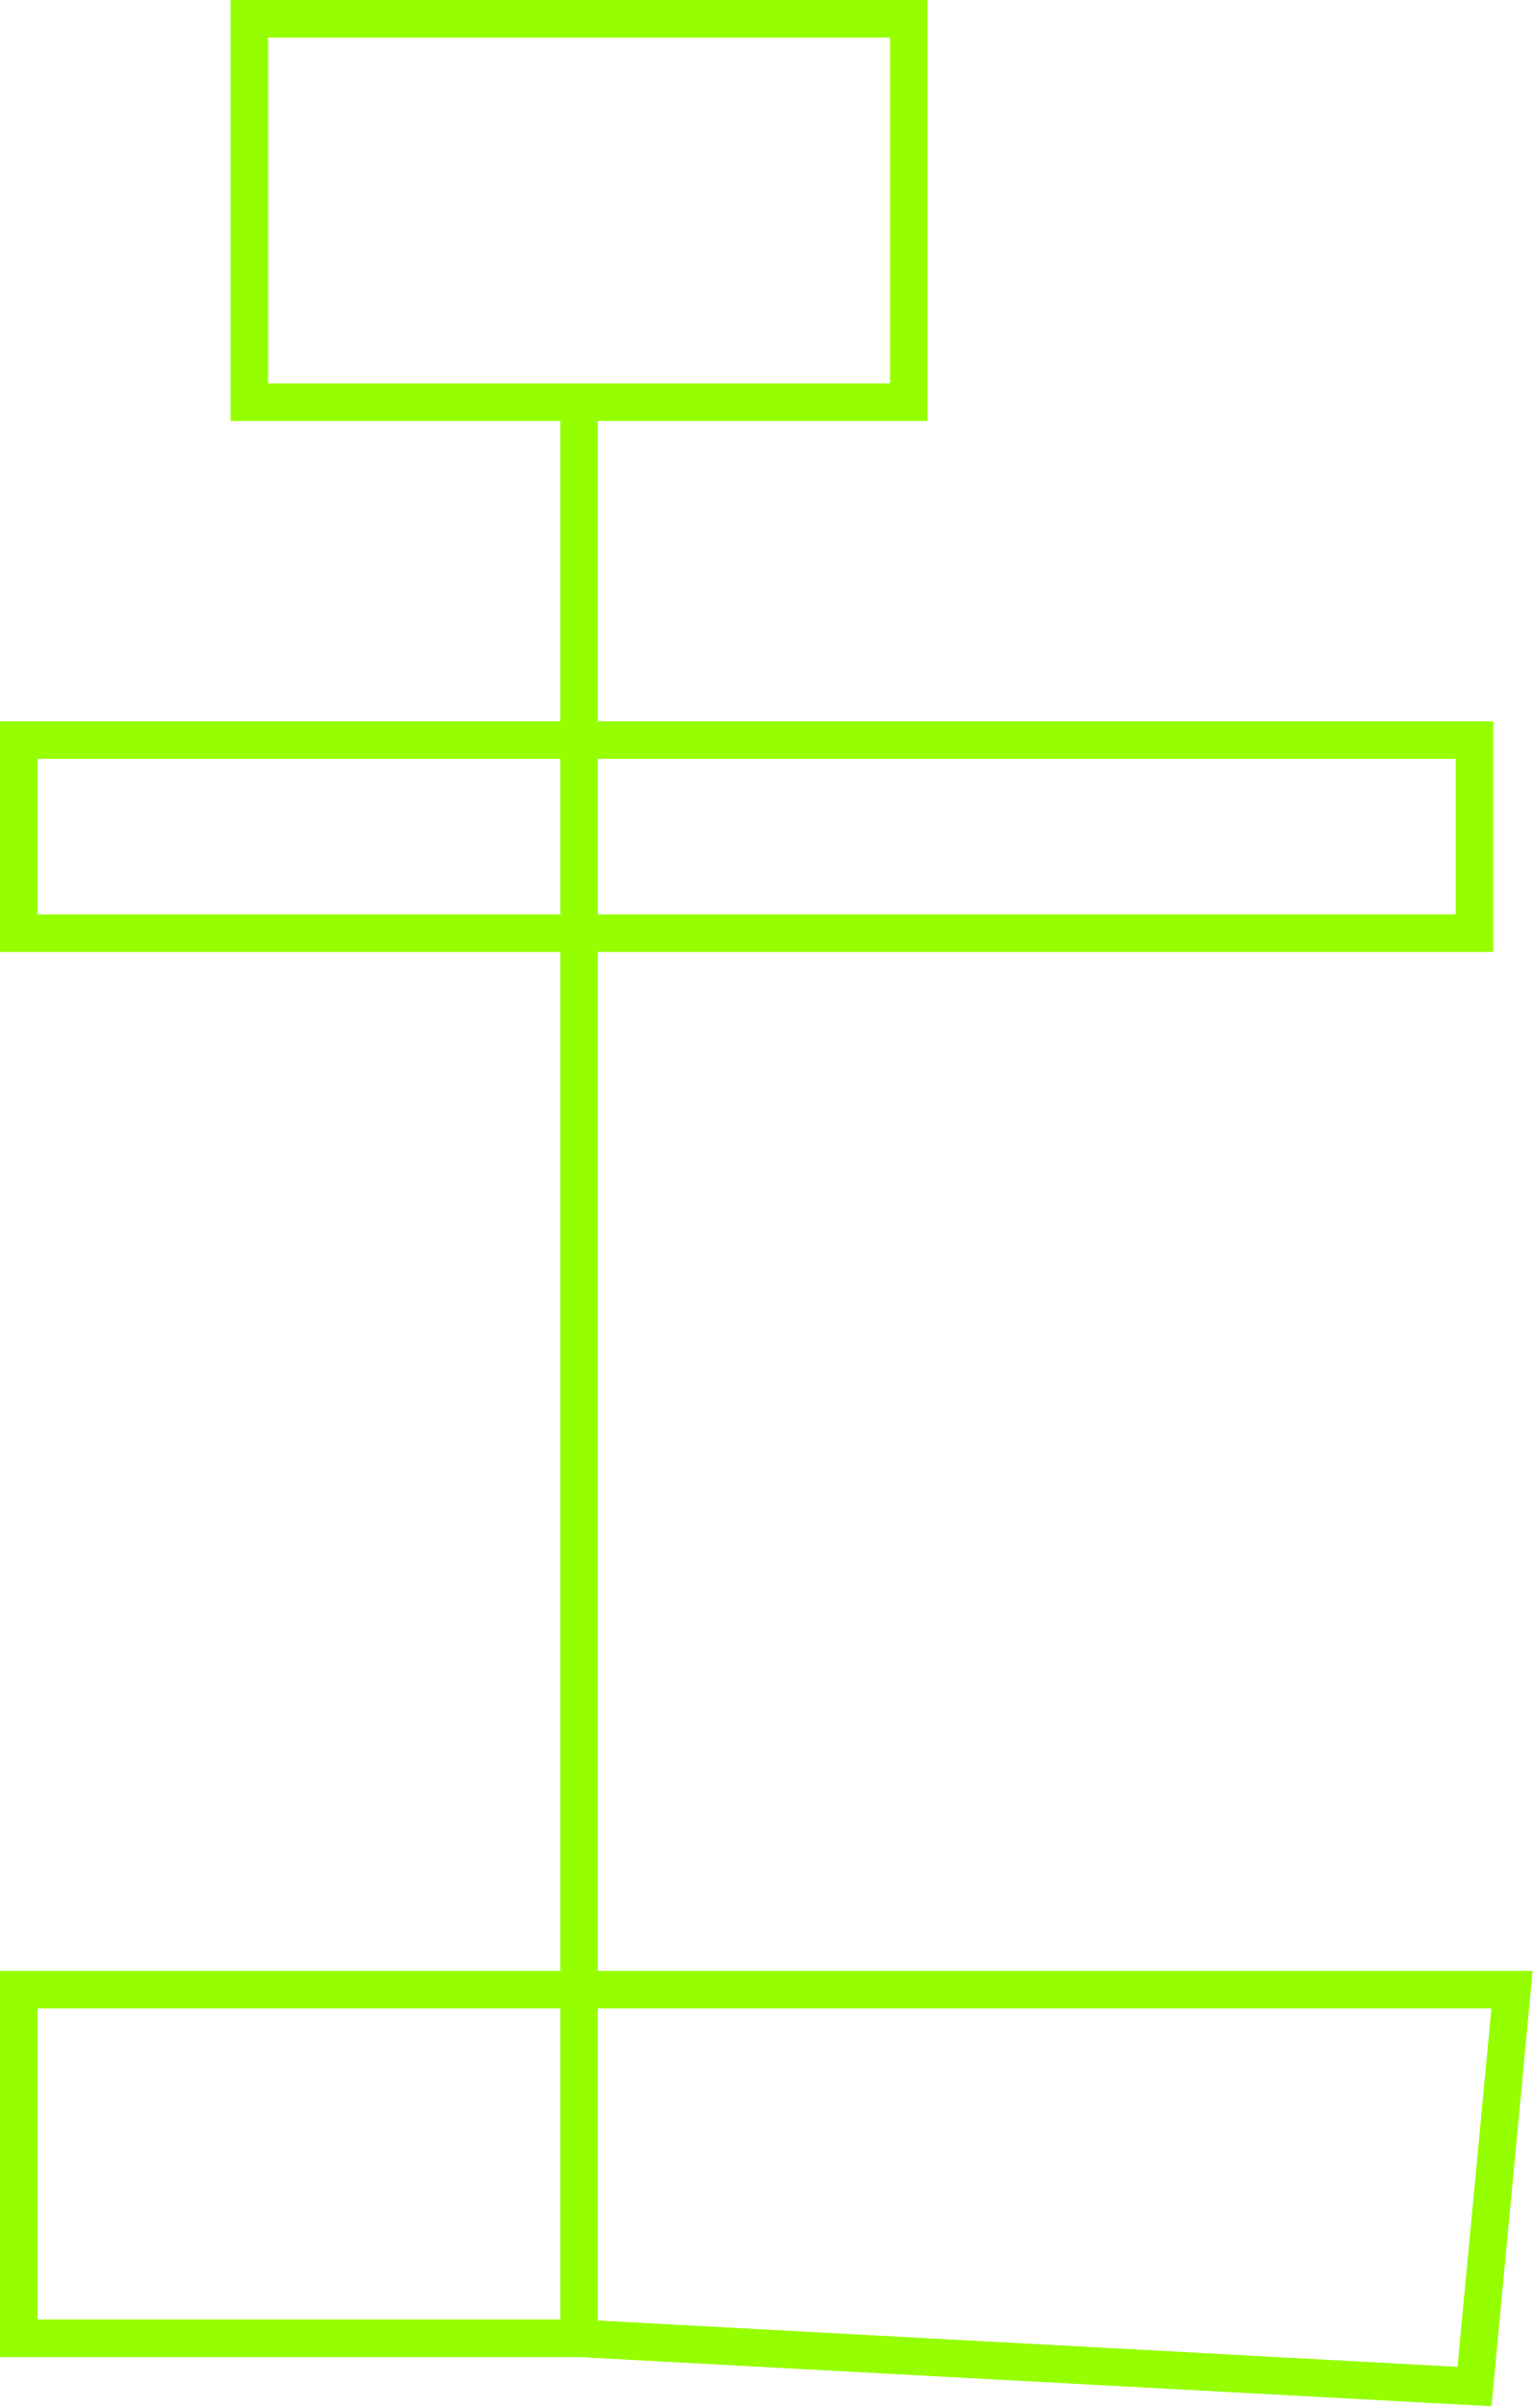
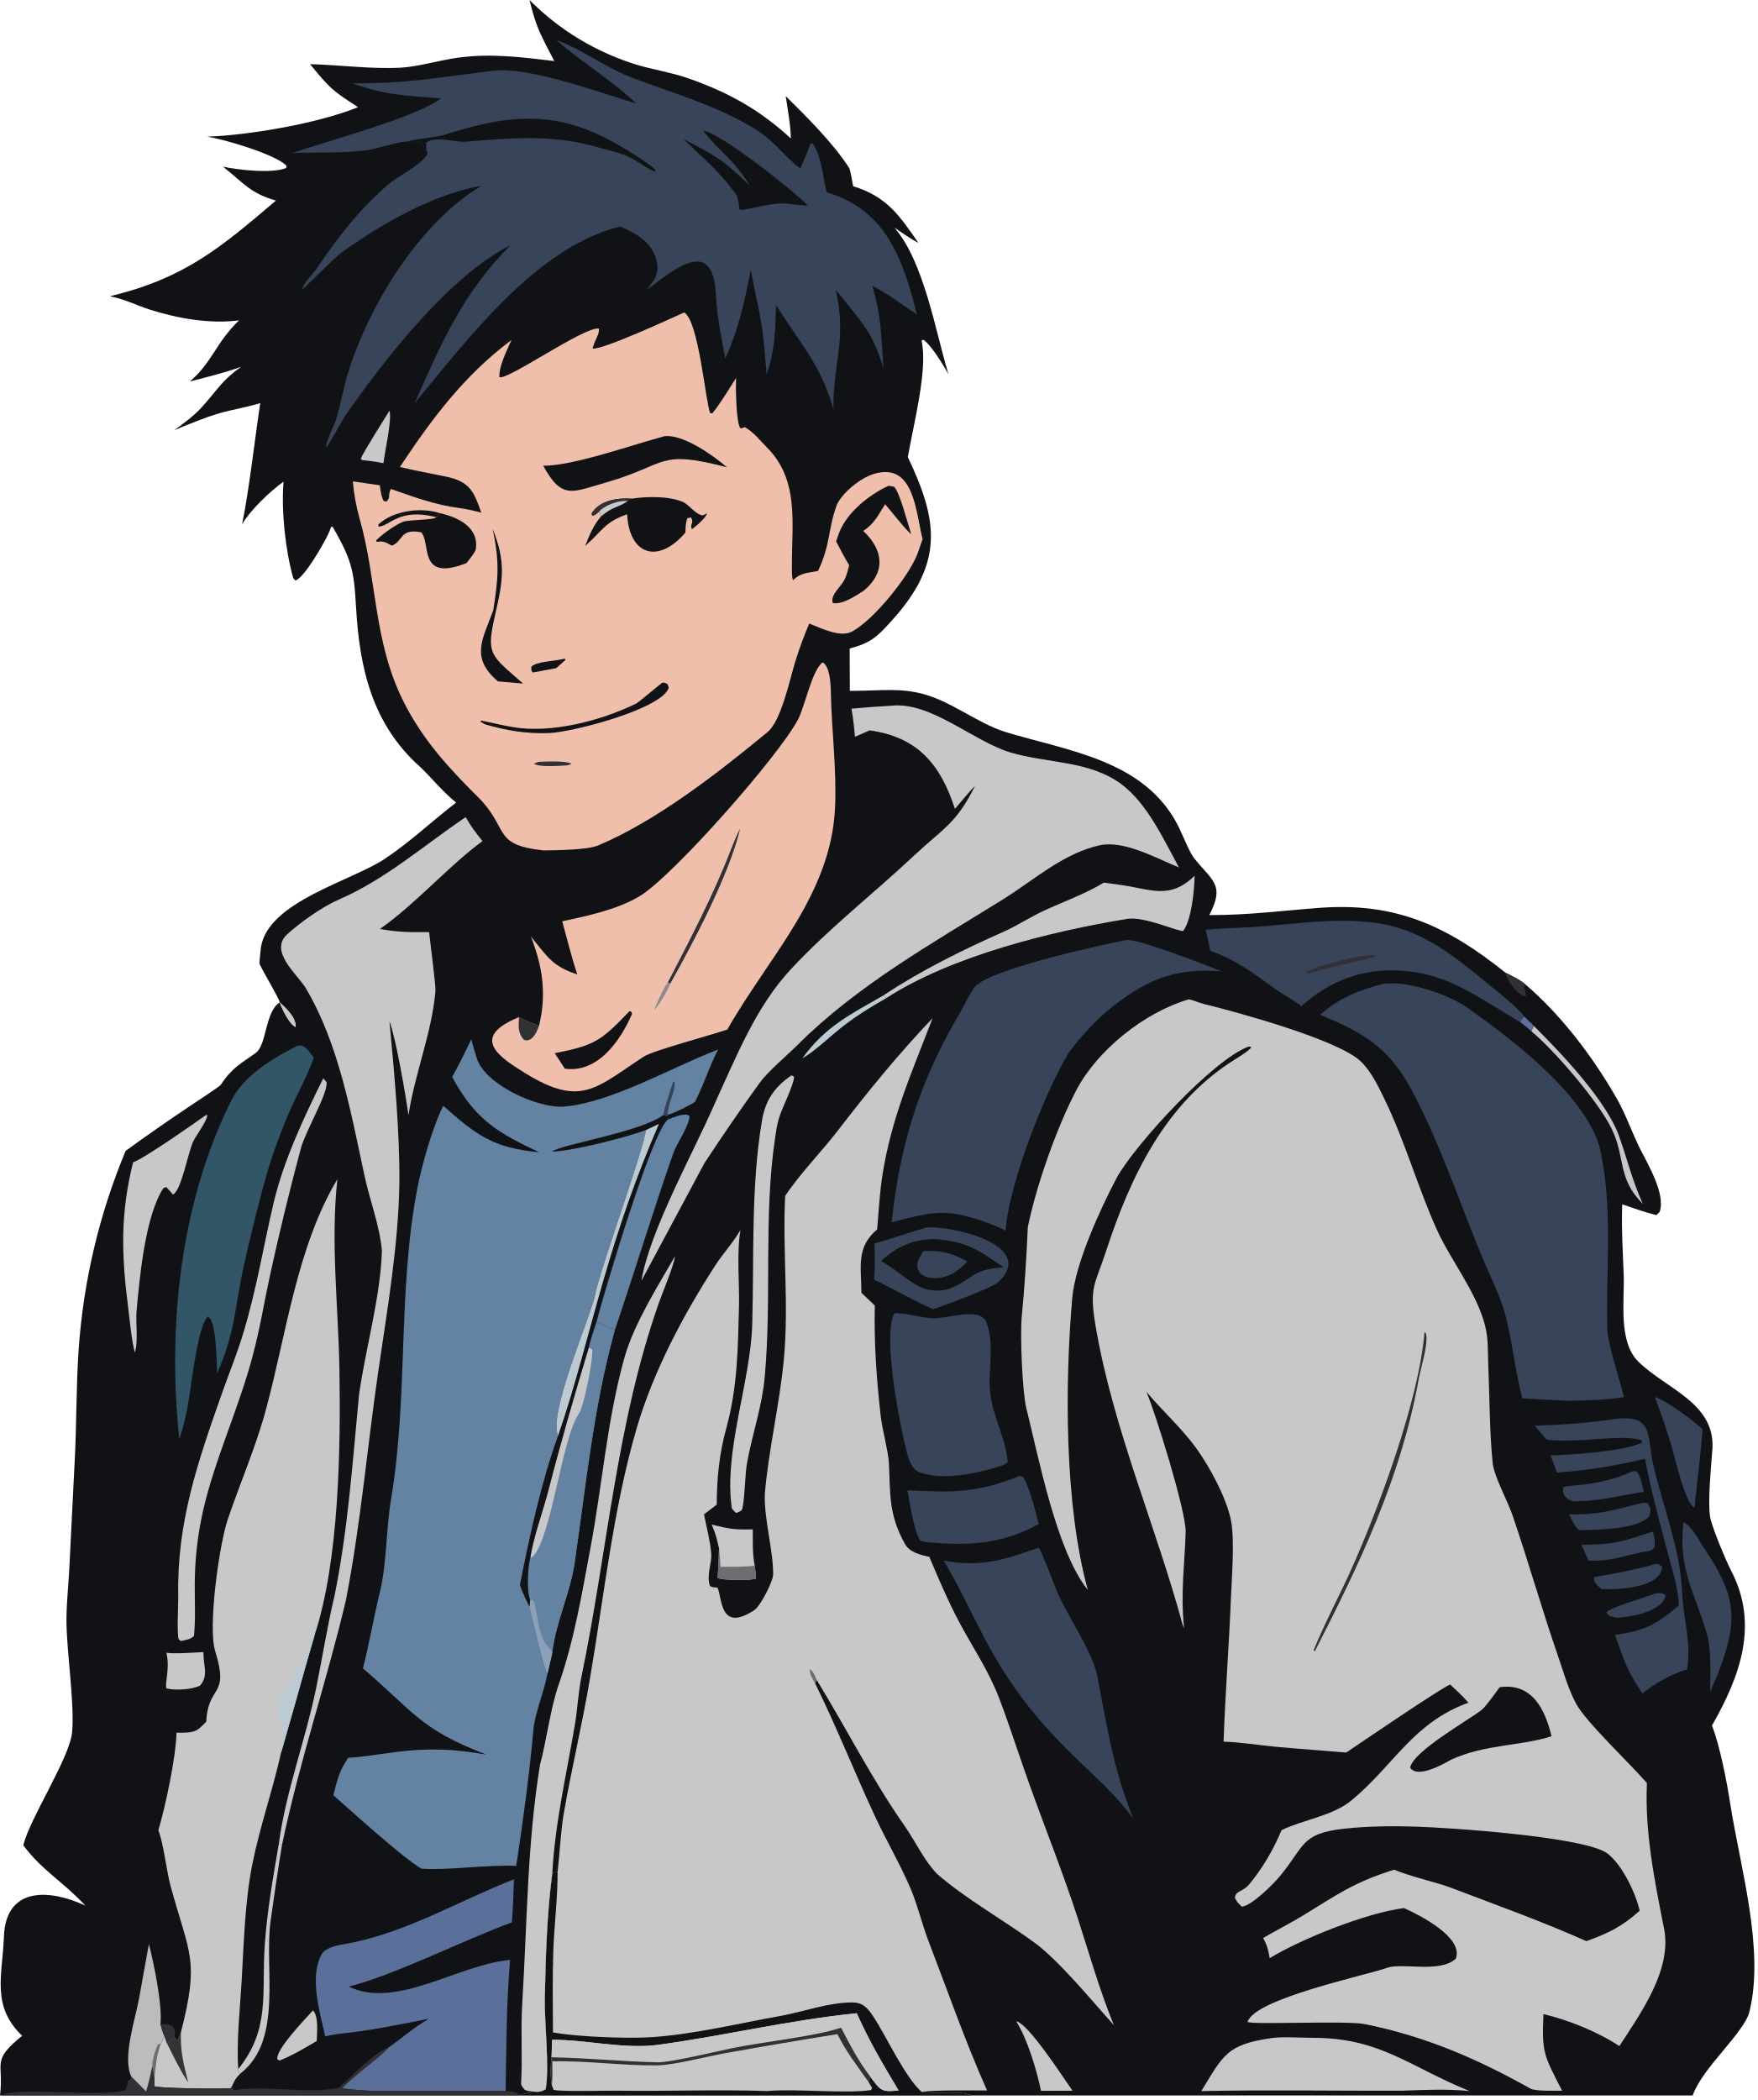
- <svg xmlns="http://www.w3.org/2000/svg" width="286" height="449" viewBox="0 0 286 449" fill="none">
-   <path d="M108 75H169.5V3.5H46.5V75H108ZM108 75V138M108 436H3.5V371H282L275 445L108 436ZM108 436V138M108 138H3.5V174H275V138H108Z" stroke="#95FF00" stroke-width="7" />
+ <svg xmlns="http://www.w3.org/2000/svg" width="365" height="436" viewBox="0 0 365 436" fill="none">
+   <path d="M109.945 0C116.227 6.333 123.997 10.989 132.543 13.543C135.844 14.498 139.469 15.071 142.692 16.187C151.131 19.108 157.655 22.718 164.204 28.744C164.165 26.073 163.558 22.665 163.136 19.949C167.458 24.216 172.887 29.581 176.286 34.82C176.562 35.243 177.03 38.02 177.137 38.666C184.083 40.77 186.758 44.726 190.684 50.416C189.343 49.78 187.037 48.156 185.722 47.284C191.885 54.397 194.2 68.731 196.931 77.671C195.759 75.69 193.525 71.848 191.746 70.543L191.343 70.713C192.713 76.672 189.645 88.172 188.495 94.904C194.775 108.076 196.016 116.796 185.261 128.741C182.196 132.144 180.917 133.456 176.416 134.652L176.455 143.424C180.878 143.494 185.758 142.86 190.073 143.716C196.866 144.931 202.584 150.114 208.981 152.041C221.924 155.939 237.51 157.844 244.507 171.233C245.339 172.825 246.952 176.953 247.917 178.155C251.768 182.959 254.382 183.664 251.089 189.99C259.265 190.009 266.149 189.067 274.091 188.479C289.866 187.31 300.584 192.319 312.598 201.958C313.897 202.617 315.401 203.293 316.514 204.205C324.161 210.681 330.896 219.614 335.831 228.319C337.585 231.409 338.9 235.246 340.513 238.468C342.14 241.714 345.923 247.975 344.582 251.644L343.903 252.279C341.526 251.687 339.156 250.833 336.828 250.046C336.643 255.164 336.951 259.653 337.137 264.708C337.331 269.994 335.951 278.479 340.134 282.656C345.972 288.485 356.638 291.329 355.499 301.546C355.239 304.916 354.577 311.786 355.073 314.903C355.401 316.965 358.343 323.986 359.45 326.119C365.201 337.18 361.412 347.857 355.46 358.261C357.112 362.398 358.561 370.02 359.252 374.472C361.291 387.578 366.474 404.821 363.217 417.732C362.119 422.077 353.456 429.319 351.459 435.06H201.536H190.629H180.897H108.154H107.884H0.427H0C0.863 428.15 -1.956 427.952 4.601 422.668C-1.868 416.485 0.515 410.104 0.812 402.093C1.204 391.53 10.438 392.241 17.728 395.647C12.818 390.426 8.739 388.354 4.838 383.113C6.189 377.521 14.39 365.106 14.957 359.745C15.567 353.971 13.755 342.463 13.798 336.134C13.822 332.663 14.207 329.237 14.383 325.788L15.493 303.639C15.928 295.833 15.783 288.301 16.321 280.339C17.29 266.099 20.589 252.116 26.086 238.946C30.339 235.847 34.654 232.836 39.029 229.913C39.863 229.352 45.611 225.584 45.855 225.21C48.158 221.67 49.983 220.863 53.138 218.58C55.363 216.969 55.05 209.99 58.082 208.11C58.531 209.46 60.115 212.685 61.373 213.226C61.504 211.226 59.42 209.391 58.082 208.11C57.841 207.018 54.739 202.013 53.855 200.04C53.914 199.302 54.083 197.271 54.188 196.622C55.727 187.137 73.095 182.882 79.933 178.289C85.403 174.614 89.566 170.581 94.706 166.628C91.933 164.408 89.623 161.501 87.282 159.273C77.266 150.362 74.626 138.71 73.916 125.882C73.487 118.139 72.905 116.107 69.059 109.334L68.742 109.415C68.548 109.972 68.324 110.518 68.071 111.05C67.117 113.041 63.259 119.833 61.355 120.529L60.886 120.036C59.25 114.238 58.379 106.036 58.871 100.006C56.082 101.987 51.993 105.885 50.27 108.829C51.768 101.502 52.864 91.421 54.039 83.688C51.287 84.57 48.409 84.971 45.637 85.777C42.427 86.711 39.303 88.052 36.205 89.292C38.095 87.947 40.307 86.293 41.85 84.596C45.206 80.9 45.935 79.095 50.06 76.156C46.515 77.442 43.065 78.247 39.428 79.21C44.188 75.063 44.732 71.273 49.623 66.516C43.625 67.293 36.995 66.139 31.242 64.326C28.46 63.449 26.222 62.244 23.23 61.596L22.826 61.512C38.212 57.779 45.526 51.67 57.298 41.641C51.958 40.131 50.596 38.01 46.301 34.603C49.334 35.27 56.511 36.094 59.41 34.874L59.487 34.421C57.317 32.095 46.616 28.908 42.997 28.378C51.856 28.052 66.192 25.595 74.334 22.247C68.855 18.704 68.541 18.367 64.363 13.318C70.616 13.478 77.021 14.373 83.174 14.053C86.736 13.868 91.386 12.474 95.113 11.972C102.014 11.041 108.26 11.867 115.082 12.674C112.27 7.19 111.391 5.953 109.945 0Z" fill="#101215" />
+   <path d="M163.029 248.294C165.983 243.813 170.604 239.084 173.932 234.767C180.335 226.466 186.398 218.998 193.639 211.383C189.356 222.59 185.079 232.027 183.196 244.142C182.657 247.613 182.414 251.718 182.125 255.257C177.702 258.955 178.829 263.054 178.865 268.415L181.637 271.048C181.459 278.825 181.998 286.327 182.871 294.066C183.164 296.654 184.449 301.421 184.56 303.684C184.885 310.211 184.466 314.458 187.934 320.612C188.865 322.265 191.155 322.865 192.947 323.223C194.908 327.814 196.866 332.487 199.22 336.884C202.104 342.268 205.309 346.918 207.491 352.669C209.712 358.527 211.579 364.437 213.686 370.318C217.021 379.628 220.758 388.935 223.804 398.336C226.268 405.948 228.233 412.982 231.269 420.447C226.73 415.433 219.92 407.071 214.722 403.272C208.598 398.794 200.38 394.15 194.58 389.068C191.901 386.337 190.031 382.242 187.885 379.177C181.066 369.442 175.764 358.894 169.604 348.837L169.224 349.448C173.562 358.229 177.381 367.818 181.504 376.735C183.878 381.866 186.836 386.896 189.041 392.033C190.457 395.336 191.479 399.596 192.794 403.019C196.899 413.702 200.292 423.535 204.942 434.021C201.497 434.04 194.512 433.888 191.343 434.303C194.226 434.816 199.906 433.975 201.536 435.06H190.629H180.897H108.154C108.985 434.443 110.52 434.485 111.796 434.297C112.607 434.164 112.595 434.141 113.288 433.784C114.154 429.527 113.015 419.768 113.118 414.956C113.302 406.425 113.558 397.32 114.68 388.883L115.781 388.61C116.25 384.538 116.392 380.327 117.095 376.29C118.693 367.123 120.941 357.784 122.473 348.62C125.425 331.448 127.305 313.179 132.209 296.481C135.679 284.666 141.908 272.928 148.543 262.685C150.212 260.104 152.128 258.177 153.742 255.357C152.924 260.173 153.554 266.354 153.437 271.263C153.226 279.858 153.135 288.06 150.829 296.41C149.368 301.713 148.826 306.895 148.816 312.399L146.173 314.403C146.657 316.855 147.511 320.164 147.676 322.57C147.813 324.58 146.631 327.084 147.42 329.321C147.93 329.532 147.988 329.548 148.521 329.581L148.946 329.604C149.998 331.367 149.216 339.141 156.58 334.325C157.931 333.442 160.535 328.282 160.535 326.84C160.528 321.622 158.635 315.533 158.801 310.172C159.6 300.809 161.908 291.433 162.769 282.043C163.814 270.671 162.454 259.61 163.029 248.294Z" fill="#C9C8C9" />
+   <path d="M114.68 388.883L115.781 388.61C115.789 394.215 115.052 399.794 114.874 405.347C114.7 410.773 114.794 416.524 114.813 421.967C119.761 422.876 129.868 423.269 134.931 422.974C143.754 422.454 153.443 420.061 162.21 418.521C167.084 417.589 172.133 415.735 176.981 415.748C179.131 415.751 180.141 416.872 181.329 418.664C184.011 422.714 187.849 431.196 191.343 434.303C194.226 434.816 199.906 433.975 201.536 435.06H190.629H180.897H108.154C108.985 434.443 110.52 434.485 111.796 434.297C112.607 434.164 112.595 434.141 113.288 433.784C114.154 429.527 113.015 419.768 113.118 414.956C113.302 406.425 113.558 397.32 114.68 388.883Z" fill="#101215" />
+   <path d="M177.881 417.989C180.745 424.285 183.105 428.176 186.567 434.011C183.005 434.414 182.881 434.053 180.745 431.222L180.3 432.186L181.072 433.492L180.868 433.933C175.608 434.735 164.941 433.596 159.34 434.141C149.118 433.781 138.268 434.222 128.004 434.066C125.974 434.037 116.33 434.3 114.957 433.894L114.584 432.966C114.24 431.332 114.29 428.809 114.515 427.137L114.64 423.5C121.661 423.467 129.709 425.503 136.697 424.542C150.544 422.639 163.912 419.398 177.881 417.989Z" fill="#C9C8C9" />
+   <path d="M177.881 417.989C180.745 424.285 183.105 428.176 186.567 434.011C183.005 434.414 182.881 434.053 180.745 431.222C178.02 427.588 176.751 425.006 174.637 420.989C168.886 422.886 158.113 423.954 151.852 425.276C148.602 425.964 139.102 428.231 136.578 428.179C129.204 428.017 122.14 427.26 114.515 427.137L114.64 423.5C121.661 423.467 129.709 425.503 136.697 424.542C150.544 422.639 163.912 419.398 177.881 417.989Z" fill="#C9C8C9" />
+   <path d="M114.515 427.137C122.139 427.26 129.204 428.017 136.578 428.179C139.102 428.231 148.602 425.964 151.852 425.276C158.112 423.954 168.886 422.886 174.637 420.989C176.751 425.006 178.02 427.588 180.745 431.222L180.3 432.186C178.049 429.043 175.572 425.782 173.877 422.324C165.964 423.591 158.064 424.935 150.177 426.354C146.566 427.023 139.827 428.757 136.529 428.802C129.098 428.903 122.296 427.825 114.675 427.971C114.685 429.527 114.754 431.459 114.584 432.966C114.24 431.332 114.29 428.809 114.515 427.137Z" fill="#313034" />
+   <path d="M169.224 349.448C168.646 348.409 168.081 347.698 168.133 346.548C168.964 347.094 169.101 347.821 169.604 348.837L169.224 349.448Z" fill="#6E6E70" />
+   <path d="M70.053 244.824C68.618 257.853 70.253 271.389 70.471 284.201C70.753 300.828 70.41 323.957 65.314 339.521C63.438 345.856 61.73 352.198 59.89 358.544C59.706 359.18 58.467 363.639 58.365 363.834C56.725 371.341 53.944 379.3 52.42 386.902C50.838 394.793 50.636 403.314 50.17 411.358C49.838 417.093 49.064 423.912 49.479 429.566C49.521 430.267 49.403 429.952 49.902 430.511C48.875 431.527 48.777 431.809 48.192 433.086L47.916 433.544C46.248 433.738 32.671 433.589 32.035 433.128L32.066 431.527L31.623 429.039C31.564 427.874 32.276 425.451 32.855 424.37L33.334 424.425L34.146 422.736L34.72 424.337C35.115 423.737 35.664 423.37 36.231 422.915C36.56 423.487 36.338 423.272 36.928 423.574L37.562 421.97C41.427 406.779 39.414 406.136 35.415 391.559C34.603 388.598 33.966 382.788 32.884 379.986C34.356 375.046 36.54 364.772 36.644 359.739C37.001 359.745 37.358 359.745 37.715 359.742C40.616 359.706 40.915 359.414 42.829 357.449C43.207 349.588 47.71 352.552 44.682 342.81C43.116 337.774 45.533 320.625 47.284 315.471C50.003 307.47 53.134 300.432 55.303 292.349C59.459 276.857 61.725 258.686 70.053 244.824Z" fill="#C9C8C9" />
+   <path d="M58.365 363.833L57.97 363.298C58.271 361.083 58.435 360.505 59.21 358.394L58.597 358.138C56.08 352.354 60.826 348.561 63.322 344.061C64.166 342.541 64.207 340.261 64.973 338.725L65.314 339.521C63.438 345.856 61.73 352.198 59.89 358.544C59.706 359.18 58.467 363.639 58.365 363.833Z" fill="#BCCAD4" />
+   <path d="M36.231 422.915C36.56 423.487 36.338 423.272 36.928 423.574L37.562 421.97C37.439 426.081 38.114 428.435 39.08 432.365C37.422 429.9 36.064 427.003 34.72 424.337C35.115 423.737 35.664 423.37 36.231 422.915Z" fill="#353334" />
+   <path d="M31.623 429.039C31.564 427.874 32.276 425.451 32.855 424.37L33.334 424.425C32.402 427.432 32.404 428.455 32.066 431.527L31.623 429.039Z" fill="#6E6E70" />
+   <path d="M96.688 169.653C97.919 171.799 98.661 172.722 100.183 174.624C93.258 179.68 86.39 187.607 78.887 192.874C82.776 193.571 85.123 193.547 89.1 193.529C89.294 195.472 90.501 204.605 90.412 205.72C89.734 214.229 86.131 222.812 84.812 231.533C84.211 227.3 82.263 215.792 80.862 212.005C81.835 222.321 83.04 235.3 82.919 245.683C82.775 257.945 80.408 272.009 78.629 284.116C76.271 300.155 74.927 316.28 71.825 332.211C67.791 349.321 62.166 365.684 58.553 383.064L57.899 382.772C59.356 371.867 63.453 361.187 65.648 350.458C66.948 344.103 67.946 337.673 69.454 331.344C72.252 317.563 73.2 303.59 74.54 289.638C75.909 279.868 78.961 269.529 79.303 259.727C78.827 254.35 76.821 249.39 75.683 244.114C72.858 230.986 70.332 216.589 63.375 204.965C61.481 202.068 55.861 197.438 59.636 193.97C62.294 191.527 66.984 188.217 70.358 186.761C80.004 182.599 87.979 175.535 96.688 169.653Z" fill="#C9C8C9" />
+   <path d="M67.518 422.775C66.418 417.817 64.152 410.38 66.821 405.678C67.488 404.503 69.752 403.925 71.06 403.714C83.697 401.648 95.015 394.741 106.719 390.172C106.612 393.166 106.54 396.147 106.267 399.132C96.477 402.701 81.472 410.257 72.401 412.446C82.299 417.242 95.034 407.916 105.902 406.909C105.114 416.836 105.163 424.266 104.986 434.112L86.122 434.138C80.915 434.141 76.168 434.32 71.003 433.56C74.197 430.29 78.07 427.835 80.712 425.071C83.96 422.792 85.344 421.33 89.035 419.138C82.938 420.314 76.908 421.603 70.729 422.227C69.691 422.331 68.543 422.571 67.518 422.775Z" fill="#5A6F99" />
+   <path d="M140.149 260.823C139.944 262.703 137.617 268.204 136.845 270.386C127.948 295.533 126.129 322.19 120.727 348.133C120.076 351.26 119.918 354.793 119.383 357.975C117.676 368.146 115.219 378.57 114.68 388.883C113.558 397.32 113.302 406.425 113.119 414.956C113.015 419.768 114.154 429.527 113.288 433.784C112.595 434.141 112.607 434.164 111.796 434.297C110.755 434.248 109.937 434.294 108.978 433.901C108.709 433.605 108.184 432.985 108.198 432.595C108.514 427.114 108.09 421.493 108.43 416.015C109.453 399.531 109.45 382.707 112.126 366.396C113.506 361.265 114.267 354.76 115.987 349.805C119.301 340.264 120.722 331.334 122.59 321.433C125.064 308.308 126.053 294.655 129.684 281.786C131.634 274.874 136.519 267.118 140.149 260.823Z" fill="#C9C8C9" />
+   <path d="M48.192 433.086C48.267 433.339 48.462 433.716 48.581 433.969C54.964 432.842 63.922 434.829 70.162 433.485C71.146 433.271 76.815 426.464 80.712 425.071C78.07 427.835 74.197 430.29 71.003 433.56C76.168 434.32 80.915 434.141 86.122 434.138L104.986 434.112C106.168 434.212 107.103 434.141 107.884 435.06H0.427C3.51 433.047 20.451 435.537 25.793 433.995C26.44 433.388 26.408 432.891 26.536 432.066C27.072 431.751 26.907 431.8 27.275 431.166C27.594 431.407 29.901 433.803 30.329 434.232C30.847 432.667 31.247 430.676 31.623 429.039L32.066 431.527L32.035 433.128C32.671 433.589 46.248 433.738 47.916 433.543L48.192 433.086Z" fill="#313034" />
+   <path d="M30.921 403.61C31.97 407.831 33.723 416.105 33.32 420.262C33.584 421.243 33.709 421.811 34.146 422.737L33.334 424.425L32.855 424.37C32.276 425.451 31.564 427.874 31.623 429.04C31.247 430.676 30.847 432.667 30.329 434.232C29.901 433.803 27.594 431.407 27.275 431.167C25.333 427.15 28.135 419.177 28.908 414.725C29.541 411.079 30.274 407.273 30.921 403.61Z" fill="#BDBBBC" />
+   <path d="M57.899 382.772L58.553 383.064C57.686 388.334 56.921 393.488 56.19 398.781C54.804 408.806 58.856 423.587 49.902 430.511C49.403 429.952 49.521 430.267 49.479 429.566C56.182 421.226 54.282 413.855 54.97 403.889C55.477 396.553 56.677 389.965 57.899 382.772Z" fill="#C9C8C9" />
+   <path d="M312.598 201.958C313.897 202.617 315.401 203.293 316.514 204.205C316.453 205.059 316.719 206.055 316.878 206.925C315.219 206.754 312.813 203.56 312.598 201.958Z" fill="#313034" />
+   <path d="M33.32 420.262C34.518 420.213 34.743 420.171 35.82 420.671C36.565 421.746 36.374 421.249 36.231 422.915C35.664 423.37 35.115 423.737 34.72 424.337L34.146 422.736C33.709 421.811 33.584 421.243 33.32 420.262Z" fill="#313034" />
+   <path d="M246.809 207.491C247.654 207.58 248.969 208.205 249.868 208.424C256.866 210.127 277.825 215.86 282.534 220.362C284.771 222.5 286.3 225.789 287.638 228.56C291.739 237.07 294.34 246.324 298.194 254.983C301.188 261.714 306.517 268.1 308.354 275.224C309.062 277.967 308.9 280.81 309.02 283.619C309.309 290.242 309.264 297.109 309.92 303.686C310.202 306.517 313.001 311.549 314.05 314.601C317.326 324.151 320.063 333.874 323.359 343.418C324.522 346.775 325.557 350.542 327.226 353.682C329.246 357.478 338.5 366.204 341.955 370.192C341.491 380.476 343.543 390.413 345.514 400.427C347.193 408.965 340.689 417.917 336.237 424.811C331.769 421.847 325.687 419.392 320.469 418.164C320.112 426.334 320.576 426.682 324.343 434.066C322.914 434.076 318.765 434.186 317.803 433.647C306.689 427.426 295.921 422.762 283.352 420.239C279.55 419.476 260.122 420.415 259.028 419.791C260.519 414.943 283.349 410.208 288.015 408.552C291.142 407.442 298.983 409.718 302.273 406.659C303.968 402.239 294.73 397.589 291.515 396.154C283.82 397.122 270.354 402.46 263.636 406.549C263.253 404.636 263.175 404.058 262.272 402.36C264.905 400.83 268.039 399.232 270.536 397.703C277.897 393.196 281.186 390.773 289.476 388.182C292.895 389.646 297.928 390.659 301.617 392.062C310.819 395.56 320.411 399.012 329.389 403.016C334.032 401.359 336.812 399.963 340.458 396.703C339.604 392.981 336.831 387.211 333.808 384.853C329.337 381.369 300.974 379.44 293.635 379.229C288.862 379.093 283.992 379.145 279.241 379.654C270.016 380.638 270.994 383.223 265.73 389.555C264.36 391.202 259.905 395.67 257.843 395.862L256.953 394.969L256.418 394.072C256.447 392.556 258.067 392.786 259.317 391.296C262.067 388.019 264.487 383.902 266.074 379.992C270.578 377.764 276.689 377.073 280.699 373.728C289.534 366.353 293.366 357.716 304.887 353.51C303.688 352.104 302.441 350.987 301.094 349.734C299.039 350.578 282.492 361.859 279.511 363.866C274.591 363.444 269.666 363.106 264.75 362.648C261.152 362.31 257.681 361.719 254.057 361.596C254.388 351.74 255.177 341.826 255.573 331.987C255.755 327.545 256.366 320.017 255.635 315.913C254.797 311.214 251.161 304.508 248.323 300.589C245.452 296.631 241.325 292.883 238.016 288.95C239.825 293.039 246.28 313.766 246.18 318.043C246.027 324.509 245.076 330.146 245.848 338.076C245.757 337.848 245.666 337.618 245.576 337.391C239.955 316.682 231.11 296.574 227.499 275.398C226.093 267.167 227.288 266.99 229.665 259.729C234.743 244.215 241.988 228.969 256.32 220.022C257.099 219.537 259.538 218.036 259.827 217.388L259.281 217.276C251.989 219.893 235.805 237.484 231.918 244.436C228.496 250.931 223.252 262.258 222.622 269.595C221.07 287.717 221.028 312.5 225.866 330.094C219.372 322.067 215.67 302.66 213.098 292.351C212.251 288.957 211.79 277.108 212.153 273.347C212.738 267.29 213.144 260.918 213.41 254.76C215.222 245.99 219.336 234.316 223.421 226.453C227.817 217.992 237.672 210.163 246.809 207.491Z" fill="#C9C8C9" />
+   <path d="M311.381 350.292C318.167 349.337 320.836 354.991 322.151 360.476C315.706 362.551 308.436 362.103 301.347 365.314C299.675 366.275 294.217 369.357 292.798 366.97C293.476 363.577 304.611 357.332 307.621 355.024C308.478 354.364 310.657 351.292 311.381 350.292Z" fill="#101215" />
+   <path d="M295.772 276.539L296.12 276.95C296.538 279.343 295.029 283.804 294.567 286.362C290.872 306.788 282.42 324.447 273.004 342.833L272.747 342.635C274.949 337.183 278.144 331.243 280.605 325.752C286.382 312.857 294.671 290.518 295.772 276.539Z" fill="#313034" />
+   <path d="M142.059 64.866C145.072 66.615 146.456 83.231 147.456 85.79L147.917 85.81C149.537 83.826 151.407 80.705 152.826 78.47C152.761 80.252 152.791 87.83 153.758 88.963L154.687 88.692C156.642 89.877 157.788 91.432 159.249 92.9C166.081 99.769 164.344 108.878 164.431 117.661C164.438 118.359 164.35 119.918 164.675 120.453C166.22 118.905 167.594 119.002 169.857 118.531C172.52 112.861 171.822 110.094 173.786 104.726C175.091 102.068 178.8 99.19 181.465 98.388C189.869 95.863 190.119 106.38 191.564 111.922C191.233 112.925 190.885 113.924 190.525 114.916C188.781 119.553 181.537 128.602 176.939 131.108C174.494 132.44 170.611 130.478 168.026 129.458C166.935 132.016 165.974 134.627 165.146 137.282C164.048 140.812 162.227 149.627 159.402 151.962C149.268 160.331 136.386 170.398 124.203 175.533C121.922 176.494 115.24 176.523 112.879 176.57C102.492 175.42 105.642 172.469 99.965 166.217C93.434 159.723 87.883 153.863 83.743 145.575C77.522 133.121 78.329 120.549 74.652 107.616C73.9 104.972 73.524 102.664 73.254 99.939L78.859 100.754C79.04 101.952 79.111 102.896 79.647 103.997L80.268 104.139C81.215 103.079 80.441 103.026 81.149 101.504C85.807 103.145 90.412 104.842 95.331 105.471C96.894 105.671 98.416 106.036 99.936 106.448C98.462 102.287 97.673 100.037 92.811 98.999C89.57 98.306 86.246 97.743 83.029 96.953C89.783 86.787 96.398 77.937 106.196 70.591C105.291 72.651 103.522 76.163 103.693 78.298C105.23 79.103 121.314 67.761 124.34 68.21C124.529 69.473 123.423 70.629 123.038 72.376C125.234 72.629 139.385 66.073 142.059 64.866Z" fill="#EFBFAB" />
+   <path d="M137.963 90.568C141.805 90.076 148.128 94.595 150.953 97.014C136.513 93.269 138.844 96.376 126.044 100.115C118.825 102.127 116.771 103.933 112.785 96.699C119.069 96.723 131.25 92.347 137.963 90.568Z" fill="#101215" />
+   <path d="M131.169 103.527C134.225 103.067 138.714 102.954 141.698 104.17C143.082 104.734 144.316 106.789 145.939 107.016L146.767 106.582C146.709 107.402 144.462 109.319 143.689 109.861C143.098 108.992 144.202 108.589 143.462 107.422L142.754 107.578C142.27 108.482 142.338 110.554 142.312 110.581C136.533 117.288 130.639 115.125 130.213 106.763C125.502 108.445 125.194 110.094 121.488 113.35C122.4 111.103 123.216 108.994 124.862 107.149L124.406 106.191C123.843 106.687 123.696 106.89 122.961 107.092L122.856 106.57C124.534 103.838 128.26 103.338 131.169 103.527Z" fill="#101215" />
+   <path d="M124.406 106.191C123.843 106.687 123.695 106.89 122.961 107.092L122.856 106.57C124.534 103.838 128.26 103.338 131.169 103.527L130.334 104.042C128.124 105.522 127.451 105.028 124.862 107.149L124.406 106.191Z" fill="#313034" />
+   <path d="M124.406 106.191C125.626 104.862 128.548 103.783 130.334 104.042C128.124 105.522 127.451 105.028 124.862 107.149L124.406 106.191Z" fill="#C9C8C9" />
+   <path d="M184.514 100.846L185.641 101.055C186.836 102.217 188.443 108.652 189.207 110.935C187.551 109.453 185.43 106.556 183.774 104.69C182.336 106.992 181.491 108.777 179.241 110.23C183.401 114.153 184.001 118.745 179.365 122.63C177.65 123.713 174.978 125.55 172.935 125.211C172.263 123.567 174.705 121.781 175.416 120.206C175.858 119.223 176.059 118.384 176.319 117.358C175.325 115.725 174.484 114.078 173.598 112.386C173.796 111.799 174.004 111.216 174.221 110.637C175.825 106.408 180.488 102.681 184.514 100.846Z" fill="#101215" />
+   <path d="M91.31 106.536C94.932 107.338 99.528 109.393 98.784 114.059C98.69 114.647 97.301 116.352 96.874 116.898C86.686 120.932 89.571 112.769 87.439 110.507C82.916 109.662 83.787 112.398 81.339 113.287L81.022 113.11C79.854 112.469 79.586 112.324 78.211 112.5L78.117 112.163C79.582 110.765 81.702 109.233 83.577 108.368C84.681 107.859 90.196 108.017 90.584 107.373L91.31 106.536Z" fill="#101215" />
+   <path d="M102.301 109.811C105.02 116.684 104.495 120.24 102.882 127.331C100.817 136.079 101.851 135.927 108.606 141.92L103.371 141.464C97.609 136.491 100.18 132.835 102.412 126.725C103.488 119.919 103.744 116.755 102.301 109.811Z" fill="#101215" />
+   <path d="M137.511 141.736C138.144 141.724 137.946 141.741 138.587 142.024L138.865 142.776C137.5 147.181 118.908 152.015 114.024 152.195C109.284 152.37 105.143 151.69 100.649 150.364L99.747 149.817L99.919 149.597C102.226 150.072 104.115 150.562 106.584 150.975C114.582 152.311 124.832 149.614 132.057 146.093C132.58 145.837 136.533 142.479 137.511 141.736Z" fill="#101215" />
+   <path d="M90.584 107.373C82.683 105.372 80.948 109.329 78.566 109.325L78.56 108.887C81.673 105.996 87.396 105.256 91.31 106.536L90.584 107.373Z" fill="#101215" />
+   <path d="M117.245 136.745L117.443 136.981L115.493 138.721L110.624 139.627C110.203 138.991 110.361 139.347 110.322 138.451C111.266 137.292 115.39 137.286 117.245 136.745Z" fill="#101215" />
+   <path d="M111.783 158.181C113.395 158.117 117.421 157.883 118.705 158.585L117.843 158.896C117.668 158.91 117.494 158.923 117.319 158.933C115.953 159.009 111.732 159.31 110.882 158.545L111.783 158.181Z" fill="#313034" />
+   <path d="M97.871 215.774C98.14 217.029 98.636 218.478 98.995 219.705C100.708 225.219 111.791 230.217 117.189 229.744C127.007 228.884 139.745 221.46 149.121 217.891C147.176 221.567 146.189 225.185 144.248 228.836C142.16 229.975 140.925 230.682 138.656 231.487L138.629 231.713L138.717 232.431C140.196 231.86 140.963 231.482 142.553 231.401L143.157 231.687C143.04 233.921 140.56 237.229 139.776 239.465C135.518 251.609 131.783 263.973 127.644 276.172C123.194 292.374 121.697 308.097 119.286 324.658C118.43 330.536 115.245 337.329 114.656 343.262L113.691 347.409C113.054 350.964 111.075 355.689 110.776 358.969C109.899 368.581 108.639 377.855 107.188 387.386C100.56 387.152 93.264 388.344 87.545 387.981C83.971 386.039 72.68 375.771 69.211 372.718C70.072 369.425 70.38 367.789 72.311 364.928C74.776 364.882 79.62 364.071 82.251 363.739C89.061 362.889 94.314 363.109 101.01 364.291C87.274 359.073 86.007 355.481 75.355 346.389C76.632 341.469 77.523 336.183 78.721 331.188C80.382 324.742 80.106 317.738 81.193 311.289C84.789 289.946 82.562 268.102 86.614 246.917C87.543 242.062 89.817 233.906 92.044 229.585C99.034 235.808 102.522 238.344 111.945 239.229C103.369 235.198 98.633 232.447 93.886 223.598C95.344 220.949 96.556 218.499 97.871 215.774Z" fill="#6482A2" />
+   <path d="M123.82 274.549C124.697 274.947 127.457 275.817 127.644 276.172C123.194 292.374 121.697 308.097 119.286 324.658C118.43 330.536 115.245 337.329 114.656 343.262C114.579 342.957 114.485 342.499 114.239 342.304C111.347 340.018 111.681 333.468 110.617 332.166L110.094 332.169C109.355 330.665 109.551 325.177 110.106 323.544C110.59 319.634 112.811 313.539 113.836 309.551C116.407 299.547 119.276 289.65 122.263 279.763C122.503 278.405 123.372 275.947 123.82 274.549Z" fill="#6482A2" />
+   <path d="M122.263 279.763L122.939 280.191C123.255 282.131 121.156 292.175 120.237 293.445C116.52 298.581 114.322 321.255 110.106 323.544C110.59 319.634 112.811 313.539 113.836 309.551C116.407 299.547 119.276 289.65 122.263 279.763Z" fill="#C9C8C9" />
+   <path d="M138.717 232.431C140.196 231.86 140.963 231.482 142.552 231.401L143.156 231.687C143.04 233.921 140.56 237.229 139.776 239.465C135.518 251.609 131.783 263.973 127.644 276.172C127.457 275.817 124.697 274.947 123.82 274.549C123.372 275.947 122.503 278.405 122.263 279.763C119.276 289.65 116.406 299.547 113.836 309.551C112.811 313.539 110.59 319.634 110.106 323.544C109.551 325.177 109.354 330.665 110.093 332.169L109.969 333.672C109.645 333.13 107.898 329.35 107.967 328.996C109.873 319.261 112.458 307.392 115.879 298.085C113.687 293.489 122.862 272.928 123.59 268.682C124.37 264.138 134.345 236.699 134.046 234.663C129.416 236.273 119.432 238.878 114.628 239.11C116.017 237.697 133.09 235.03 137.687 231.526L138.628 231.713L138.717 232.431Z" fill="#101215" />
+   <path d="M138.717 232.431C140.196 231.86 140.963 231.482 142.552 231.401L143.156 231.687C143.04 233.921 140.56 237.229 139.776 239.465C135.518 251.609 131.783 263.973 127.644 276.172C127.457 275.817 124.697 274.947 123.82 274.549C125.483 268.182 135.508 234.454 138.717 232.431Z" fill="#6482A2" />
+   <path d="M134.046 234.663L136.821 233.336C131.969 244.608 128.692 254.122 125.261 265.918C122.137 276.659 119.535 287.53 115.879 298.085C113.687 293.489 122.862 272.928 123.59 268.682C124.37 264.138 134.345 236.699 134.046 234.663Z" fill="#BCCAD4" />
+   <path d="M110.094 332.169L110.617 332.166C111.681 333.468 111.347 340.018 114.239 342.304C114.485 342.499 114.579 342.957 114.656 343.262L113.691 347.409C112.99 346.678 110.434 335.407 109.97 333.672L110.094 332.169Z" fill="#8DA0BA" />
+   <path d="M137.687 231.526C138.008 229.75 139.203 226.366 139.792 224.533L140.091 224.635C140.211 226.961 138.572 229.26 138.656 231.487L138.628 231.713L137.687 231.526Z" fill="#384459" />
+   <path d="M115.52 8.317C120.91 10.277 125.744 13.989 130.534 15.846C139.536 19.337 148.371 21.653 156.81 26.805C160.889 29.295 162.938 32.624 166.175 34.978C166.996 33.141 167.607 31.684 168.279 29.791L168.721 29.795C170.604 32.305 170.786 36.619 171.676 39.94C183.949 43.556 187.502 53.813 190.379 65.265C187.346 63.328 184.219 60.858 181.105 59.343C183.05 65.744 182.953 69.862 183.433 76.51C181.163 68.663 178.553 66.576 173.526 60.137C175.906 70.75 172.932 75.053 173.056 84.966C170.244 75.278 166.123 71.414 161.136 63.309C160.928 69.175 160.97 72.18 159.191 77.803C158.866 74.428 158.645 70.759 158.132 67.452C157.541 63.664 156.525 59.797 155.882 56C154.609 62.663 153.401 68.195 150.599 74.446C149.839 70.523 148.819 65.379 148.651 61.359C148.121 48.783 139.964 55.992 134.212 60.239C135.706 58.268 136.795 57.273 136.419 54.655C135.846 50.659 132.159 48.371 128.723 47.037C111.364 51.327 97.118 70.416 86.143 83.649C91.536 71.313 96.296 60.556 105.996 50.915C93.412 57.183 79.917 74.515 71.871 86.031C71.008 87.267 68.338 92.38 67.711 92.921C67.509 92.022 69.416 88.255 69.777 87.103C70.79 83.871 71.346 80.322 72.355 77.122C76.769 63.12 87.218 46.102 100.024 38.553C89.942 40.318 78.967 46.581 70.705 52.604C69.314 53.617 62.95 60.129 62.689 60.152C63.267 58.322 64.821 57.171 65.902 55.558C70.238 49.091 74.725 43.369 80.66 38.249C82.343 36.797 87.819 33.965 88.659 32.086C88.86 31.638 88.706 31.535 88.525 31.052L88.31 32.018C88.189 30.832 88.011 30.04 87.024 29.315C85.968 29.685 85.573 29.972 84.619 29.347C81.388 29.671 78.576 30.881 75.674 31.249C70.939 31.85 65.601 31.591 60.812 31.76C67.897 29.222 86.093 24.508 91.566 20.436C84.215 19.846 80.259 19.83 73.162 17.29C84.33 17.406 91.749 15.973 102.397 14.682C109.899 13.772 124.744 19.307 132.123 21.507C126.769 16.429 120.716 12.879 115.52 8.317Z" fill="#384459" />
+   <path d="M84.619 29.347C86.716 28.785 90.853 28.457 92.138 28.04C105.291 23.77 115.424 22.666 127.885 29.819C129.682 30.85 134.696 33.785 136.068 35.256L136.086 35.62C134.964 35.462 132.44 33.505 131.203 32.875C128.676 31.587 126.387 31.241 123.809 30.491C114.73 27.851 105.883 28.678 96.606 29.419C94.676 29.573 90.147 28.132 88.495 29.664C88.49 30.166 88.469 30.549 88.525 31.052L88.31 32.018C88.189 30.832 88.011 30.04 87.024 29.315C85.968 29.685 85.573 29.972 84.619 29.347Z" fill="#101215" />
+   <path d="M146.011 27.102C149.657 27.685 164.613 39.447 167.708 42.666C167.497 42.738 164.425 42.412 163.808 42.322C160.489 41.84 156.408 43.446 153.56 43.597C153.43 42.348 153.375 41.883 153.024 40.684C149.641 35.775 146.082 32.947 141.965 28.916C148.897 32.465 150.079 33.191 155.687 38.521C152.131 32.748 149.427 31.684 146.011 27.102Z" fill="#101215" />
+   <path d="M116.74 191.285C122.086 190.113 128.039 188.899 132.787 186.077C139.63 182.009 161.811 156.868 165.724 149.319C167.133 146.601 168.617 139.051 170.828 137.516C172.309 138.392 172.481 141.964 172.51 143.579C172.653 151.624 173.757 159.757 173.377 167.785C172.523 185.895 159.48 198.793 151.014 213.758C147.264 215.024 135.63 218.1 133.69 219.362C123.827 225.777 120.75 229.986 109.158 222.876C103.617 219.478 97.438 215.385 107.751 211.178C108.226 211.584 111.123 212.715 111.908 213.003C113.535 206.428 112.664 200.662 110.234 194.445C113.72 198.694 114.686 200.623 119.87 202.306C118.751 199.02 117.661 194.661 116.74 191.285Z" fill="#EFBFAB" />
+   <path d="M107.751 211.178C108.226 211.584 111.123 212.715 111.908 213.003C111.417 214.401 110.456 216.466 108.788 215.895C107.45 214.343 107.692 213.209 107.751 211.178Z" fill="#313034" />
+   <path d="M130.722 209.919C131.174 210.081 130.967 209.947 131.249 210.471C128.831 216.08 124.121 222.837 117.282 221.878L115.178 218.662C123.667 217.013 124.873 216 130.722 209.919Z" fill="#101215" />
+   <path d="M138.642 204.03C143.387 194.829 148.076 185.948 151.807 176.276C152.326 174.932 153.015 173.255 153.69 171.99C151.498 181.385 144.082 195.463 139.169 204.216L138.642 204.03Z" fill="#313034" />
+   <path d="M138.642 204.03L139.169 204.216C138.452 206.131 137.055 208.278 135.737 209.842C136.436 208.294 137.679 205.186 138.642 204.03Z" fill="#8B8B8E" />
+   <path d="M287.248 204.239C292.311 203.655 300.318 206.247 304.581 209.157C313.608 215.521 328.814 226.96 332.1 238.041C335.016 250.465 333.406 263.307 333.737 275.857C333.824 279.135 336.331 286.421 337.179 290.07C333.932 290.663 328.626 290.801 325.272 290.821C322.213 290.694 319.157 290.526 316.105 290.318C314.436 284.266 313.949 277.43 312.115 271.505C310.816 267.598 308.89 263.821 307.335 260.012C302.718 248.699 298.961 237.393 293.239 226.557C288.473 217.536 283.206 214.426 274.085 210.682C278.378 207.028 281.868 205.692 287.248 204.239Z" fill="#384459" />
+   <path d="M185.112 146.513C193.256 145.63 202.13 153.919 209.773 156.217C217.41 158.511 226.389 157.866 233.013 162.946C238.299 167.001 241.604 174.283 244.79 180.094C240.02 178.176 233.37 174.379 228.311 175.502C220.687 177.196 214.644 182.759 208.192 186.765C193.47 195.908 178.004 204.567 165.642 216.906C163.493 219.052 159.424 222.47 157.749 224.792C153.966 230.027 149.8 236.087 146.261 241.494L133.175 265.923C134.944 255.383 144.079 239.149 148.465 228.988C152.888 219.363 156.937 209.043 164.227 201.214C172.189 192.663 181.241 185.649 189.752 177.669C195.876 171.931 198.506 171.077 202.432 163.204C201.555 163.972 199.149 166.939 198.275 167.945C195.301 158.724 190.538 153.017 180.566 151.636L177.514 152.974C177.332 150.844 177.16 149.236 176.799 147.133C179.566 146.88 182.339 146.674 185.112 146.513Z" fill="#C9C8C9" />
+   <path d="M233.824 195.161C236.493 194.905 250.125 200.325 253.68 201.651L253.466 201.636C243.39 200.944 237.494 203.62 229.639 210.123C227.304 212.058 222.995 216.713 221.554 219.172C216.625 227.569 209.4 246.214 208.799 255.5C207.5 254.799 205.857 254.212 204.461 253.668C196.158 250.778 193.424 251.66 185.144 253.764C186.839 237.561 191.009 224.341 199.289 210.328C200.298 208.619 201.094 206.769 202.208 205.122C204.737 201.376 228.058 196.329 233.824 195.161Z" fill="#384459" />
+   <path d="M61.755 217.122L62.641 217.068C63.813 217.586 64.339 218.531 65.136 219.583C64.568 221.683 61.828 227.028 60.783 229.288C58.869 233.523 57.213 237.87 55.827 242.306C54.109 247.998 51.899 257.029 50.621 262.813C48.692 271.544 48.893 276.589 45.084 285.103C44.957 283.043 44.997 273.954 43.116 273.345C41.387 275.21 40.353 283.133 39.896 285.846C39.219 290.614 38.756 294.273 37.228 298.816C34.727 275.469 37.435 249.588 48.034 228.477C50.636 223.295 56.695 219.666 61.755 217.122Z" fill="#325568" />
+   <path d="M215.475 321.398L215.813 321.489C216.024 321.703 218.579 328.061 218.969 329.146C220.969 334.705 226.808 342.554 227.853 348.039C229.87 358.602 231.272 367.711 235.328 377.602C232.013 373.196 229.415 370.815 225.476 367.013C216.225 358.281 210.14 351.049 204.247 339.803C201.545 334.647 198.905 328.931 195.934 323.999C203.435 325.444 208.582 323.849 215.475 321.398Z" fill="#384459" />
+   <path d="M185.719 272.646C188.171 272.57 190.937 273.543 193.577 273.7C196.529 273.875 203.205 271.312 204.701 274.328C206.315 278.075 205.513 282.617 205.474 286.834C205.416 293.195 208.647 297.538 209.238 303.426C209.273 303.794 208.491 304.054 208.143 304.233C203.549 305.82 195.295 307.626 190.651 305.539C189.291 304.929 188.619 302.834 188.265 301.469C186.891 296.183 183.128 277.241 185.719 272.646Z" fill="#384459" />
+   <path d="M250.329 193.019C254.219 192.679 258.359 192.655 262.295 192.321C269.922 191.674 277.621 190.576 285.258 191.556C295.259 192.838 301.825 198.428 309.267 204.515C311.329 206.203 314.894 208.969 316.501 211.065C316.034 211.514 315.845 211.6 315.654 212.216C315.112 211.971 311.819 209.882 311.098 209.448C304.214 205.304 298.97 201.975 290.599 201.505C282.894 201.071 275.936 203.68 270.231 208.895C268.743 207.737 266.552 206.579 264.961 205.452C259.879 201.851 257.216 199.58 251.29 197.393C251.06 196.009 250.651 194.406 250.329 193.019Z" fill="#384459" />
+   <path d="M283.261 198.418L285.154 198.272L285.45 198.618L285.904 198.456C285.44 198.958 275.845 200.721 273.76 201.59C273.095 201.676 272.101 201.978 271.211 202.108L271.175 201.83C273.799 200.438 280.355 198.841 283.261 198.418Z" fill="#313034" />
+   <path d="M263.967 423.152C266.253 422.798 270.377 423.094 272.744 423.094C286.645 423.1 292.843 429.202 305.124 434.138C300.12 433.67 296.081 433.894 291.106 434.07C277.254 434.125 263.214 433.852 249.43 434.151C254.054 426.555 254.804 424.48 263.967 423.152Z" fill="#C9C8C9" />
+   <path d="M335.656 294.575C343.527 293.752 341.861 298.156 343.306 304.237C345.371 313.205 348.855 321.378 349.268 330.678C349.518 336.28 351.206 340.748 350.294 346.568C346.923 347.659 343.783 349.36 341.033 351.591C337.776 346.74 337.292 344.999 335.325 339.44C341.504 338.563 343.754 337.348 348.576 333.361C348.514 331.484 348.248 330.23 347.901 328.376C346.309 322.531 342.442 308.483 341.591 302.877C335.448 304.27 329.568 305.337 323.278 305.728L321.947 302.189C326.489 302.019 337.146 301.365 340.923 299.522L340.858 299.018C336.578 297.644 327.72 299.752 321.115 298.889L318.667 296.005C325.213 295.765 329.184 295.516 335.656 294.575Z" fill="#384459" />
+   <path d="M67.127 223.873L67.794 224.671C68.213 226.839 63.464 234.757 62.477 238.395C60.13 247.145 57.989 255.948 56.059 264.799C54.737 270.858 54.123 275.204 52.475 281.464C49.641 292.237 44.524 303.176 42.153 313.698C41.018 318.725 40.444 323.859 40.44 329.013C40.414 332.416 40.637 336.335 40.267 339.654C39.431 340.459 38.8 340.394 37.534 340.719L37.081 340.3C36.7 338.81 37.046 332.945 37.011 331.123C36.724 316.072 41.079 303.504 45.971 289.606C47.633 284.887 49.09 281.508 50.588 276.537C53.323 267.461 54.674 258.804 56.817 249.722C58.876 240.999 63.126 231.898 67.127 223.873Z" fill="#C9C8C9" />
+   <path d="M192.376 254.862C197.181 254.347 215.465 258.419 207.312 266.171C206.189 267.241 199.233 269.785 197.314 270.536L193.798 271.826C190.992 270.736 184.855 267.252 181.482 265.685C181.732 263.413 181.605 260.472 181.573 258.137C185.047 257.273 188.745 255.847 192.376 254.862Z" fill="#384459" />
+   <path d="M193.882 257.243C200.639 257.754 202.718 259.202 208.335 263.093C201.48 263.684 202.526 265.325 197.165 267.547L196.85 267.676C190.788 269.039 188.794 265.18 182.94 261.816C186.404 258.704 189.307 257.443 193.882 257.243Z" fill="#101215" />
+   <path d="M191.788 259.711C195.743 259.656 197.392 260.074 200.886 261.912C200.032 262.767 199.13 263.469 198.194 264.232C193.752 266.824 187.778 264.938 191.788 259.711Z" fill="#384459" />
+   <path d="M229.184 183.248C230.194 183.384 231.237 183.535 232.243 183.664C238.815 184.505 242.738 186.972 248.037 181.827C248.014 184.73 247.394 191.051 245.657 193.293C244.576 193.418 237.546 190.205 234.055 190.776C218.31 193.354 197.522 198.466 184.024 207.231L183.475 206.635C191.333 201.413 199.896 197.212 208.491 193.395C211.105 192.235 214.089 190.298 216.784 189.059C220.856 187.191 225.385 185.569 229.184 183.248Z" fill="#C9C8C9" />
+   <path d="M164.34 223.254L164.873 223.557C164.902 225.093 162.321 230.166 161.778 232.022C161.285 233.722 161.207 234.451 160.947 236.176C158.496 252.599 160.291 269.357 158.778 285.928C158.22 292.076 156.307 297.345 155.174 303.378C154.612 306.365 154.755 310.09 154.161 313.13C154.037 313.766 153.476 313.851 152.852 314.133C152.456 313.802 152.297 313.581 151.959 313.198C150.209 301.407 155.833 287.019 156.187 274.978C156.599 260.943 155.879 246.611 158.2 232.718C158.924 228.387 160.804 225.716 164.34 223.254Z" fill="#C9C8C9" />
+   <path d="M211.692 306.429C211.962 306.408 212.173 306.537 212.465 306.646C213.868 309.181 214.946 313.559 215.693 316.413C208.043 320.631 200.954 321.018 192.441 320.17C191.928 320.138 191.645 320.047 191.151 319.933C189.788 318.215 188.879 311.909 188.411 309.392C197.616 309.944 203.042 309.951 211.692 306.429Z" fill="#384459" />
+   <path d="M42.863 231.44L43.013 231.586C43.117 232.49 40.783 235.674 40.149 236.917C39.09 238.988 37.675 247.232 35.909 248.004C35.421 247.417 35.049 246.995 34.517 246.447L33.91 246.691C30.143 252.493 28.975 265.28 28.351 272.28C28.16 274.429 28.729 278.882 27.983 280.783C27.221 277.678 26.999 274.455 26.592 271.293C25.193 260.409 24.986 251.95 27.637 241.306C29.745 240.664 40.417 233.174 42.863 231.44Z" fill="#C9C8C9" />
+   <path d="M349.55 316.049C351.485 317.079 352.612 319.602 353.781 321.346C360.535 331.419 361.061 336.189 356.671 347.587L355.077 351.26C355.138 348.308 355.288 342.327 354.551 339.725C352.063 330.948 348.336 325.892 349.55 316.049Z" fill="#384459" />
+   <path d="M343.618 290.043C345.647 290.58 351.846 295.053 353.482 296.737C353.226 301.26 352.424 307.298 351.946 311.912C351.982 312.377 351.911 312.516 351.82 312.987C349.868 312.045 347.923 303.172 347.18 300.636C346.124 297.022 344.923 293.581 343.618 290.043Z" fill="#384459" />
+   <path d="M147.764 316.523C151.342 317.423 152.515 317.631 156.31 317.53C156.317 319.985 156.213 322.654 156.703 325.038C156.843 325.989 156.908 326.775 156.979 327.733C156.177 328.159 149.719 328.136 149.011 327.584C149.147 325.548 149.242 323.512 149.29 321.472C148.813 319.414 148.612 318.436 147.764 316.523Z" fill="#C9C8C9" />
+   <path d="M149.29 321.472C149.456 322.872 149.553 323.898 149.605 325.311C150.881 325.291 155.784 325.314 156.703 325.038C156.843 325.989 156.908 326.775 156.979 327.733C156.177 328.158 149.719 328.136 149.011 327.584C149.147 325.548 149.241 323.512 149.29 321.472Z" fill="#6E6E70" />
+   <path d="M338.987 305.42C339.371 305.4 339.569 305.507 339.968 305.617C340.699 306.742 340.988 308.386 341.319 309.74C335.653 310.594 332.584 311.659 326.73 311.695C325.281 311.393 324.194 310.292 324.603 308.769C325.327 308.47 328.233 308.308 329.217 308.175C332.162 307.782 336.026 306.905 338.672 305.579L338.987 305.42Z" fill="#384459" />
+   <path d="M340.89 312.049C341.29 311.977 341.627 312.026 342.043 312.045C342.829 313.143 342.838 313.688 342.41 314.87C339.822 317.611 331.522 317.592 327.856 317.709C326.98 317.001 326.327 315.452 325.772 314.387L326.025 314.396C332.035 314.533 335.146 313.494 340.89 312.049Z" fill="#384459" />
+   <path d="M34.545 343.109C35.666 343.457 40.619 343.077 42.236 343.005C42.225 346.165 43.337 347.675 41.594 349.912C40.106 350.809 36.222 351.01 34.561 350.539C34.17 349.393 35.28 346.652 34.614 343.437L34.545 343.109Z" fill="#C9C8C9" />
+   <path d="M210.994 419.652C213.569 420.148 220.583 431.111 222.694 434.073L216.141 434.096C215.31 429.894 213.271 423.207 210.994 419.652Z" fill="#C9C8C9" />
+   <path d="M343.205 318.017C343.439 319.228 343.65 319.94 343.53 321.177C342.845 321.969 343.046 321.726 341.926 322.119C341.095 322.073 335.89 323.515 334.597 323.719C332.665 324.025 331.906 324.031 329.84 324.028L328.36 320.745C332.941 320.641 334.961 320.596 339.384 319.215L343.205 318.017Z" fill="#384459" />
+   <path d="M343.205 318.017C343.439 319.228 343.65 319.94 343.53 321.177C342.845 321.969 343.046 321.726 341.926 322.119C340.897 320.839 340.192 320.709 339.383 319.215L343.205 318.017Z" fill="#384459" />
+   <path d="M343.657 324.713C344.592 324.752 344.251 324.684 345.098 325.275C344.994 329.724 335.711 330.097 332.555 329.915C331.727 329.227 330.811 328.538 331.009 327.421C335.766 326.626 339.02 326.045 343.657 324.713Z" fill="#384459" />
+   <path d="M318.472 213C324.083 218.569 333.523 228.473 336.156 235.845C337.971 240.928 338.728 244.596 341.108 249.963C335.711 244.516 337.604 240.501 334.627 234.345C331.902 228.715 322.671 217.987 317.946 214.099L318.472 213Z" fill="#C9C8C9" />
+   <path d="M64.993 417.395C66.181 418.638 65.811 421.895 65.769 423.743C63.522 425.094 60.426 426.887 58.03 427.812L57.582 427.546C57.21 425.539 63.437 419.116 64.993 417.395Z" fill="#C9C8C9" />
+   <path d="M343.689 330.825C344.848 330.698 344.926 330.662 345.806 331.123C345.491 334.53 338.53 335.78 335.773 335.874C334.438 335.608 334.156 335.663 333.539 334.78C334.389 333.653 341.39 331.747 343.689 330.825Z" fill="#384459" />
+   <path d="M80.889 85.232C81.362 87.478 79.967 93.314 79.61 96.168C78.082 95.839 76.777 95.701 75.228 95.522L74.883 95.285C75.456 93.842 79.793 87.008 80.889 85.232Z" fill="#C9C8C9" />
+   <path d="M183.475 206.635L184.024 207.231C180.767 209.075 177.861 210.881 174.91 213.173C172.247 215.24 169.429 218.083 166.581 219.743C171.357 213.1 176.624 210.585 183.475 206.635Z" fill="#BCCAD4" />
+   <path d="M316.501 211.065C316.852 211.404 318.242 212.708 318.472 213L317.946 214.099C317.219 213.417 316.436 212.831 315.654 212.216C315.845 211.6 316.034 211.514 316.501 211.065Z" fill="#5A6F99" />
+   <path d="M58.082 208.11C59.42 209.391 61.504 211.226 61.373 213.226C60.115 212.685 58.531 209.46 58.082 208.11Z" fill="#C9C8C9" fill-opacity="0.988" />
</svg>
